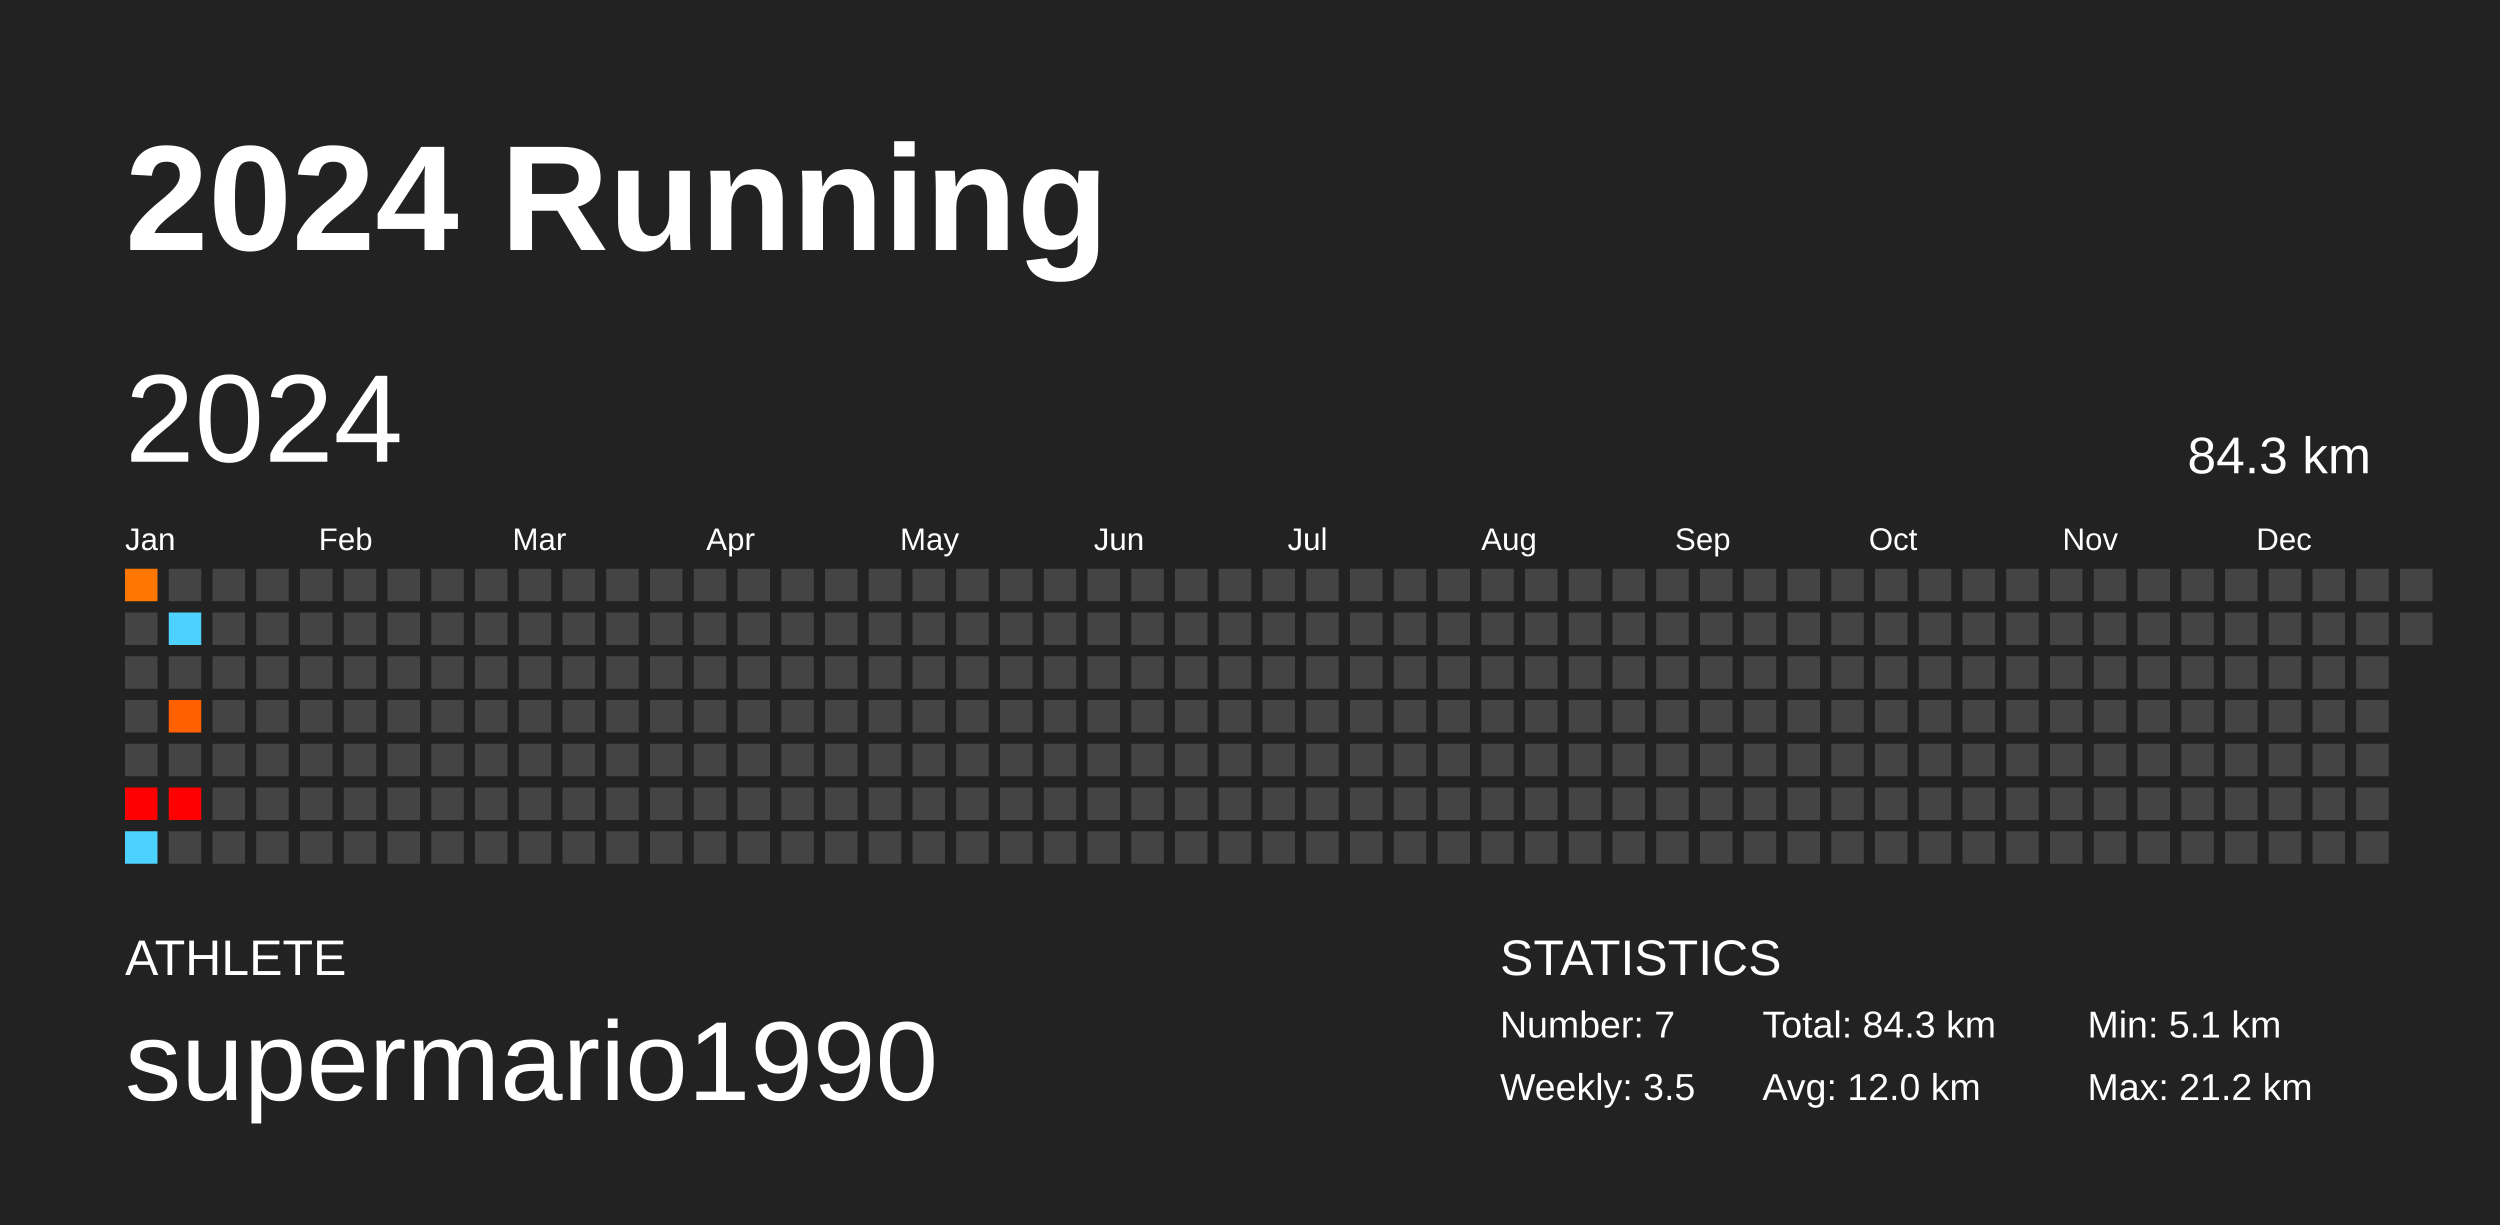
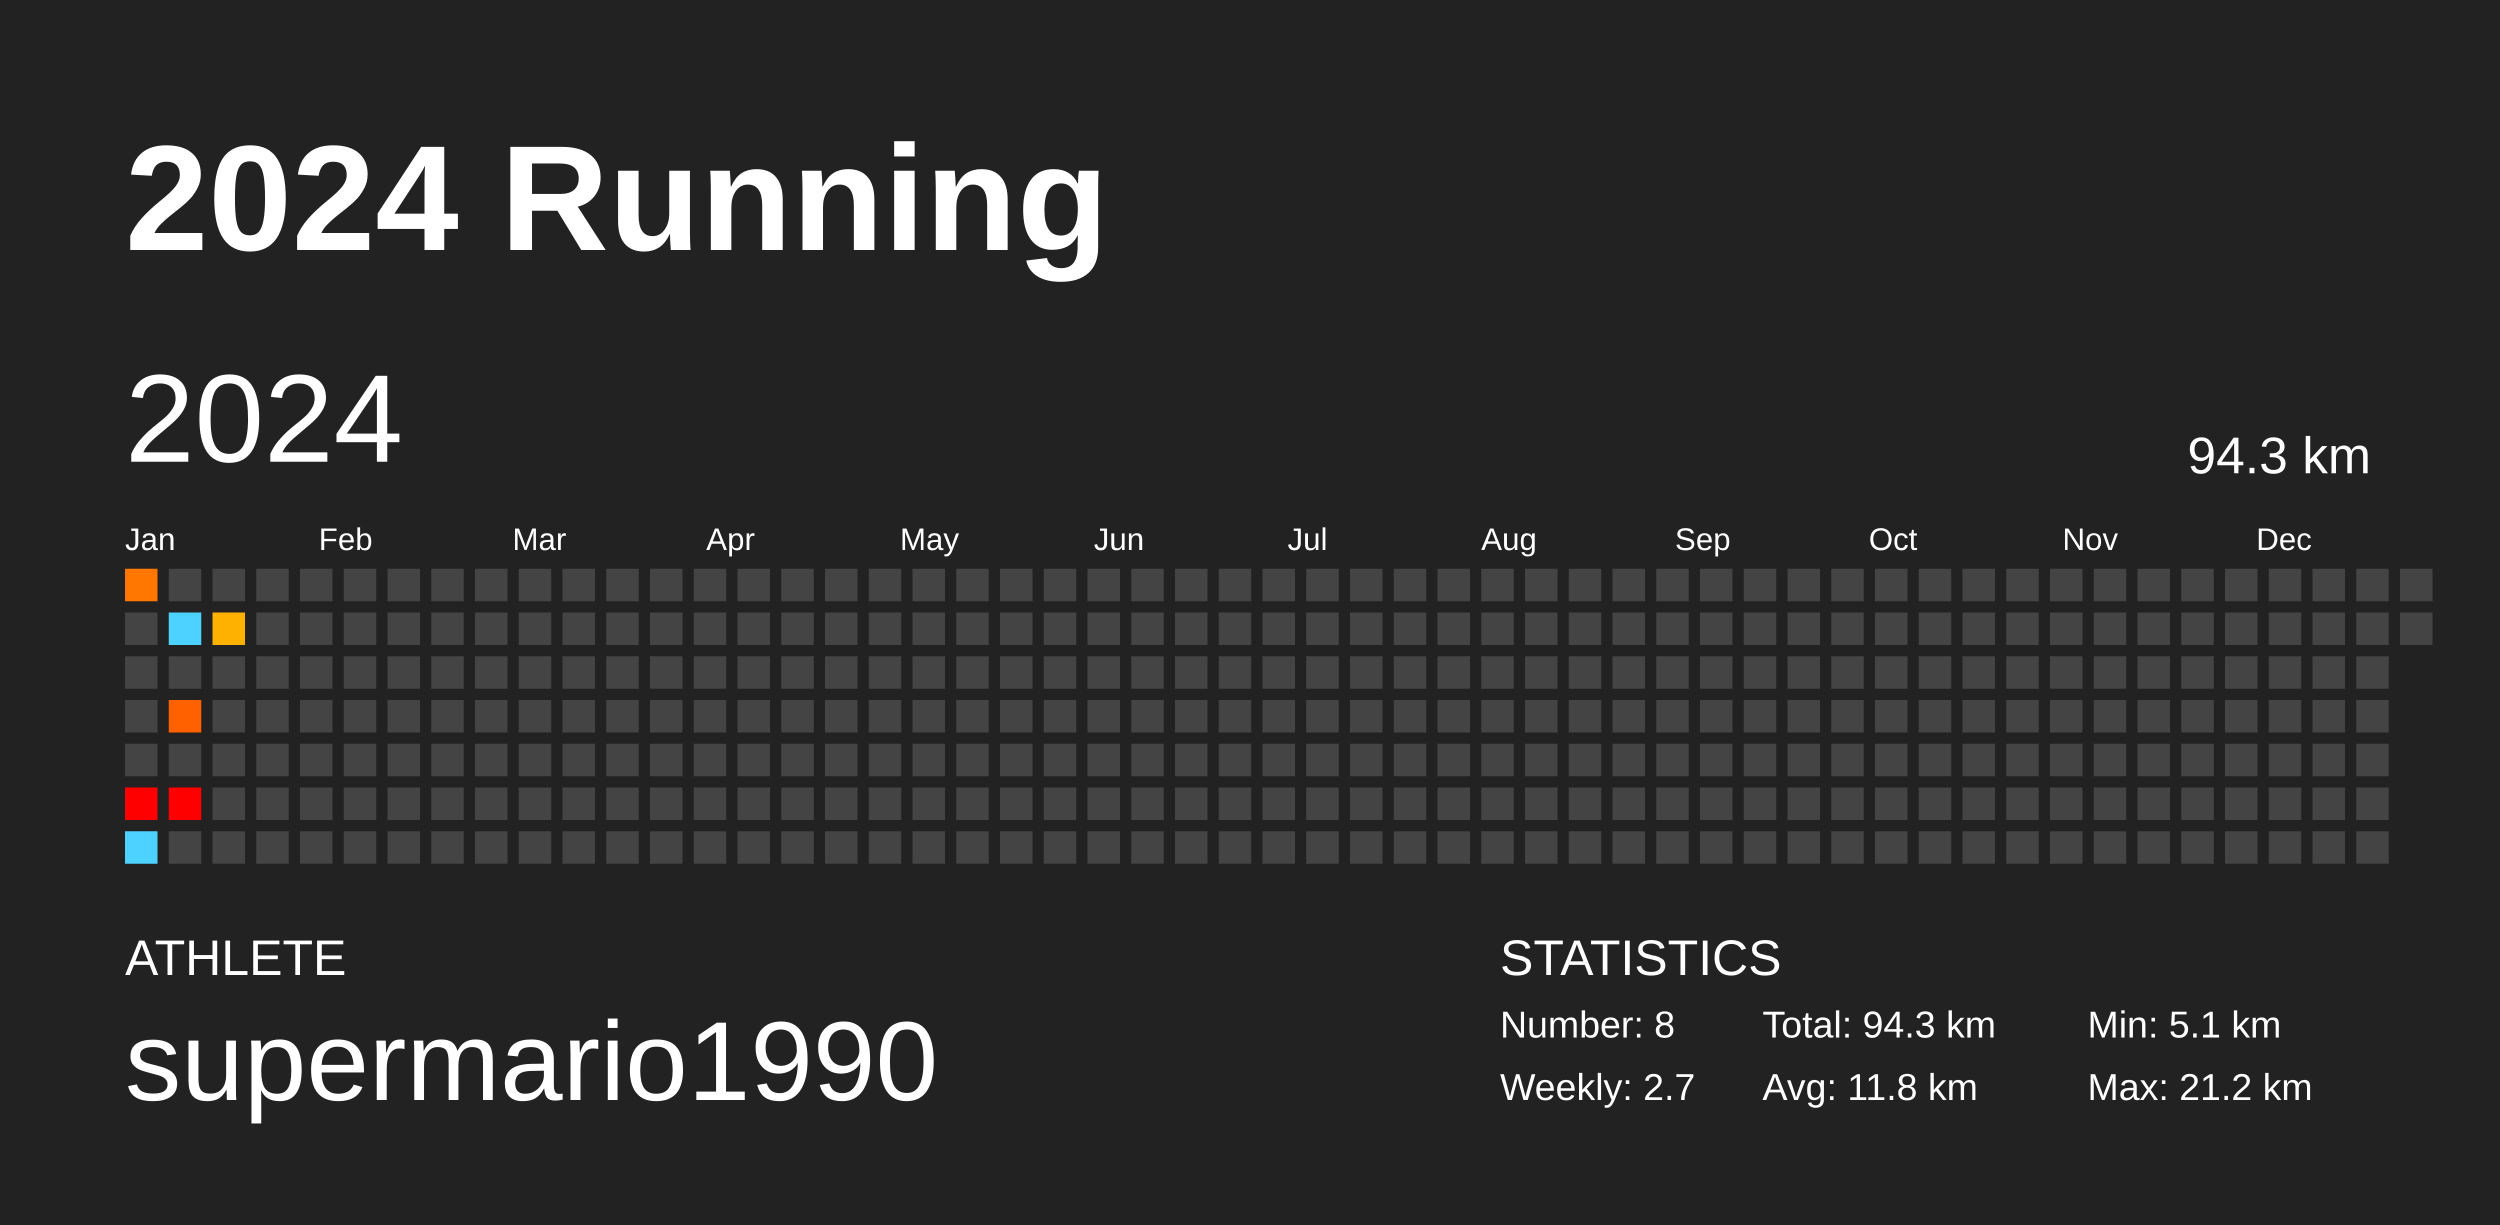
<svg xmlns="http://www.w3.org/2000/svg" baseProfile="full" height="98mm" version="1.1" viewBox="0,0,200,98" width="200mm">
  <defs />
  <rect fill="#222222" height="98" width="200" x="0" y="0" />
  <text fill="#FFFFFF" style="font-size:12px; font-family:Arial; font-weight:bold;" x="10" y="20">2024 Running</text>
  <text fill="#FFFFFF" style="font-size:4px; font-family:Arial" x="10" y="78">ATHLETE</text>
  <text fill="#FFFFFF" style="font-size:9px; font-family:Arial" x="10" y="88">supermario1990</text>
  <text fill="#FFFFFF" style="font-size:4px; font-family:Arial" x="120" y="78">STATISTICS</text>
-   <text fill="#FFFFFF" style="font-size:3px; font-family:Arial" x="120" y="83">Number: 7</text>
-   <text fill="#FFFFFF" style="font-size:3px; font-family:Arial" x="120" y="88">Weekly: 3.5</text>
-   <text fill="#FFFFFF" style="font-size:3px; font-family:Arial" x="141" y="83">Total: 84.3 km</text>
-   <text fill="#FFFFFF" style="font-size:3px; font-family:Arial" x="141" y="88">Avg: 12.0 km</text>
+   <text fill="#FFFFFF" style="font-size:3px; font-family:Arial" x="120" y="83">Number: 8</text>
+   <text fill="#FFFFFF" style="font-size:3px; font-family:Arial" x="120" y="88">Weekly: 2.7</text>
+   <text fill="#FFFFFF" style="font-size:3px; font-family:Arial" x="141" y="83">Total: 94.3 km</text>
+   <text fill="#FFFFFF" style="font-size:3px; font-family:Arial" x="141" y="88">Avg: 11.8 km</text>
  <text fill="#FFFFFF" style="font-size:3px; font-family:Arial" x="167" y="83">Min: 5.1 km</text>
  <text fill="#FFFFFF" style="font-size:3px; font-family:Arial" x="167" y="88">Max: 21.2 km</text>
  <text dominant-baseline="hanging" fill="#FFFFFF" style="font-size:10.0px; font-family:Arial;" x="10" y="30">2024</text>
-   <text dominant-baseline="hanging" fill="#FFFFFF" style="font-size:4.125px; font-family:Arial;" x="175" y="35">84.3 km</text>
+   <text dominant-baseline="hanging" fill="#FFFFFF" style="font-size:4.125px; font-family:Arial;" x="175" y="35">94.3 km</text>
  <text fill="#FFFFFF" style="font-size:2.5px; font-family:Arial" x="10.0" y="44">Jan</text>
  <text fill="#FFFFFF" style="font-size:2.5px; font-family:Arial" x="25.5" y="44">Feb</text>
  <text fill="#FFFFFF" style="font-size:2.5px; font-family:Arial" x="41.0" y="44">Mar</text>
  <text fill="#FFFFFF" style="font-size:2.5px; font-family:Arial" x="56.5" y="44">Apr</text>
  <text fill="#FFFFFF" style="font-size:2.5px; font-family:Arial" x="72.0" y="44">May</text>
  <text fill="#FFFFFF" style="font-size:2.5px; font-family:Arial" x="87.5" y="44">Jun</text>
  <text fill="#FFFFFF" style="font-size:2.5px; font-family:Arial" x="103.0" y="44">Jul</text>
  <text fill="#FFFFFF" style="font-size:2.5px; font-family:Arial" x="118.5" y="44">Aug</text>
  <text fill="#FFFFFF" style="font-size:2.5px; font-family:Arial" x="134.0" y="44">Sep</text>
  <text fill="#FFFFFF" style="font-size:2.5px; font-family:Arial" x="149.5" y="44">Oct</text>
  <text fill="#FFFFFF" style="font-size:2.5px; font-family:Arial" x="165.0" y="44">Nov</text>
  <text fill="#FFFFFF" style="font-size:2.5px; font-family:Arial" x="180.5" y="44">Dec</text>
  <rect fill="#ff7700" height="2.6" width="2.6" x="10.0" y="45.5" />
  <rect fill="#444444" height="2.6" width="2.6" x="10.0" y="49.0" />
  <rect fill="#444444" height="2.6" width="2.6" x="10.0" y="52.5" />
  <rect fill="#444444" height="2.6" width="2.6" x="10.0" y="56.0" />
  <rect fill="#444444" height="2.6" width="2.6" x="10.0" y="59.5" />
  <rect fill="red" height="2.6" width="2.6" x="10.0" y="63.0" />
  <rect fill="#4dd2ff" height="2.6" width="2.6" x="10.0" y="66.5" />
  <rect fill="#444444" height="2.6" width="2.6" x="13.5" y="45.5" />
  <rect fill="#4dd2ff" height="2.6" width="2.6" x="13.5" y="49.0" />
  <rect fill="#444444" height="2.6" width="2.6" x="13.5" y="52.5" />
  <rect fill="#ff6100" height="2.6" width="2.6" x="13.5" y="56.0" />
  <rect fill="#444444" height="2.6" width="2.6" x="13.5" y="59.5" />
  <rect fill="red" height="2.6" width="2.6" x="13.5" y="63.0" />
  <rect fill="#444444" height="2.6" width="2.6" x="13.5" y="66.5" />
  <rect fill="#444444" height="2.6" width="2.6" x="17.0" y="45.5" />
-   <rect fill="#444444" height="2.6" width="2.6" x="17.0" y="49.0" />
+   <rect fill="#ffb100" height="2.6" width="2.6" x="17.0" y="49.0" />
  <rect fill="#444444" height="2.6" width="2.6" x="17.0" y="52.5" />
  <rect fill="#444444" height="2.6" width="2.6" x="17.0" y="56.0" />
  <rect fill="#444444" height="2.6" width="2.6" x="17.0" y="59.5" />
  <rect fill="#444444" height="2.6" width="2.6" x="17.0" y="63.0" />
  <rect fill="#444444" height="2.6" width="2.6" x="17.0" y="66.5" />
  <rect fill="#444444" height="2.6" width="2.6" x="20.5" y="45.5" />
  <rect fill="#444444" height="2.6" width="2.6" x="20.5" y="49.0" />
  <rect fill="#444444" height="2.6" width="2.6" x="20.5" y="52.5" />
  <rect fill="#444444" height="2.6" width="2.6" x="20.5" y="56.0" />
  <rect fill="#444444" height="2.6" width="2.6" x="20.5" y="59.5" />
  <rect fill="#444444" height="2.6" width="2.6" x="20.5" y="63.0" />
  <rect fill="#444444" height="2.6" width="2.6" x="20.5" y="66.5" />
  <rect fill="#444444" height="2.6" width="2.6" x="24.0" y="45.5" />
  <rect fill="#444444" height="2.6" width="2.6" x="24.0" y="49.0" />
  <rect fill="#444444" height="2.6" width="2.6" x="24.0" y="52.5" />
  <rect fill="#444444" height="2.6" width="2.6" x="24.0" y="56.0" />
  <rect fill="#444444" height="2.6" width="2.6" x="24.0" y="59.5" />
  <rect fill="#444444" height="2.6" width="2.6" x="24.0" y="63.0" />
  <rect fill="#444444" height="2.6" width="2.6" x="24.0" y="66.5" />
  <rect fill="#444444" height="2.6" width="2.6" x="27.5" y="45.5" />
  <rect fill="#444444" height="2.6" width="2.6" x="27.5" y="49.0" />
  <rect fill="#444444" height="2.6" width="2.6" x="27.5" y="52.5" />
  <rect fill="#444444" height="2.6" width="2.6" x="27.5" y="56.0" />
  <rect fill="#444444" height="2.6" width="2.6" x="27.5" y="59.5" />
  <rect fill="#444444" height="2.6" width="2.6" x="27.5" y="63.0" />
  <rect fill="#444444" height="2.6" width="2.6" x="27.5" y="66.5" />
  <rect fill="#444444" height="2.6" width="2.6" x="31.0" y="45.5" />
  <rect fill="#444444" height="2.6" width="2.6" x="31.0" y="49.0" />
  <rect fill="#444444" height="2.6" width="2.6" x="31.0" y="52.5" />
  <rect fill="#444444" height="2.6" width="2.6" x="31.0" y="56.0" />
  <rect fill="#444444" height="2.6" width="2.6" x="31.0" y="59.5" />
  <rect fill="#444444" height="2.6" width="2.6" x="31.0" y="63.0" />
  <rect fill="#444444" height="2.6" width="2.6" x="31.0" y="66.5" />
  <rect fill="#444444" height="2.6" width="2.6" x="34.5" y="45.5" />
  <rect fill="#444444" height="2.6" width="2.6" x="34.5" y="49.0" />
  <rect fill="#444444" height="2.6" width="2.6" x="34.5" y="52.5" />
  <rect fill="#444444" height="2.6" width="2.6" x="34.5" y="56.0" />
  <rect fill="#444444" height="2.6" width="2.6" x="34.5" y="59.5" />
  <rect fill="#444444" height="2.6" width="2.6" x="34.5" y="63.0" />
  <rect fill="#444444" height="2.6" width="2.6" x="34.5" y="66.5" />
  <rect fill="#444444" height="2.6" width="2.6" x="38.0" y="45.5" />
  <rect fill="#444444" height="2.6" width="2.6" x="38.0" y="49.0" />
  <rect fill="#444444" height="2.6" width="2.6" x="38.0" y="52.5" />
  <rect fill="#444444" height="2.6" width="2.6" x="38.0" y="56.0" />
  <rect fill="#444444" height="2.6" width="2.6" x="38.0" y="59.5" />
  <rect fill="#444444" height="2.6" width="2.6" x="38.0" y="63.0" />
  <rect fill="#444444" height="2.6" width="2.6" x="38.0" y="66.5" />
  <rect fill="#444444" height="2.6" width="2.6" x="41.5" y="45.5" />
  <rect fill="#444444" height="2.6" width="2.6" x="41.5" y="49.0" />
  <rect fill="#444444" height="2.6" width="2.6" x="41.5" y="52.5" />
  <rect fill="#444444" height="2.6" width="2.6" x="41.5" y="56.0" />
  <rect fill="#444444" height="2.6" width="2.6" x="41.5" y="59.5" />
  <rect fill="#444444" height="2.6" width="2.6" x="41.5" y="63.0" />
  <rect fill="#444444" height="2.6" width="2.6" x="41.5" y="66.5" />
  <rect fill="#444444" height="2.6" width="2.6" x="45.0" y="45.5" />
  <rect fill="#444444" height="2.6" width="2.6" x="45.0" y="49.0" />
  <rect fill="#444444" height="2.6" width="2.6" x="45.0" y="52.5" />
  <rect fill="#444444" height="2.6" width="2.6" x="45.0" y="56.0" />
  <rect fill="#444444" height="2.6" width="2.6" x="45.0" y="59.5" />
  <rect fill="#444444" height="2.6" width="2.6" x="45.0" y="63.0" />
  <rect fill="#444444" height="2.6" width="2.6" x="45.0" y="66.5" />
  <rect fill="#444444" height="2.6" width="2.6" x="48.5" y="45.5" />
  <rect fill="#444444" height="2.6" width="2.6" x="48.5" y="49.0" />
  <rect fill="#444444" height="2.6" width="2.6" x="48.5" y="52.5" />
  <rect fill="#444444" height="2.6" width="2.6" x="48.5" y="56.0" />
  <rect fill="#444444" height="2.6" width="2.6" x="48.5" y="59.5" />
  <rect fill="#444444" height="2.6" width="2.6" x="48.5" y="63.0" />
  <rect fill="#444444" height="2.6" width="2.6" x="48.5" y="66.5" />
  <rect fill="#444444" height="2.6" width="2.6" x="52.0" y="45.5" />
  <rect fill="#444444" height="2.6" width="2.6" x="52.0" y="49.0" />
  <rect fill="#444444" height="2.6" width="2.6" x="52.0" y="52.5" />
  <rect fill="#444444" height="2.6" width="2.6" x="52.0" y="56.0" />
  <rect fill="#444444" height="2.6" width="2.6" x="52.0" y="59.5" />
  <rect fill="#444444" height="2.6" width="2.6" x="52.0" y="63.0" />
  <rect fill="#444444" height="2.6" width="2.6" x="52.0" y="66.5" />
  <rect fill="#444444" height="2.6" width="2.6" x="55.5" y="45.5" />
  <rect fill="#444444" height="2.6" width="2.6" x="55.5" y="49.0" />
  <rect fill="#444444" height="2.6" width="2.6" x="55.5" y="52.5" />
  <rect fill="#444444" height="2.6" width="2.6" x="55.5" y="56.0" />
  <rect fill="#444444" height="2.6" width="2.6" x="55.5" y="59.5" />
  <rect fill="#444444" height="2.6" width="2.6" x="55.5" y="63.0" />
  <rect fill="#444444" height="2.6" width="2.6" x="55.5" y="66.5" />
  <rect fill="#444444" height="2.6" width="2.6" x="59.0" y="45.5" />
  <rect fill="#444444" height="2.6" width="2.6" x="59.0" y="49.0" />
  <rect fill="#444444" height="2.6" width="2.6" x="59.0" y="52.5" />
  <rect fill="#444444" height="2.6" width="2.6" x="59.0" y="56.0" />
  <rect fill="#444444" height="2.6" width="2.6" x="59.0" y="59.5" />
  <rect fill="#444444" height="2.6" width="2.6" x="59.0" y="63.0" />
  <rect fill="#444444" height="2.6" width="2.6" x="59.0" y="66.5" />
  <rect fill="#444444" height="2.6" width="2.6" x="62.5" y="45.5" />
  <rect fill="#444444" height="2.6" width="2.6" x="62.5" y="49.0" />
  <rect fill="#444444" height="2.6" width="2.6" x="62.5" y="52.5" />
  <rect fill="#444444" height="2.6" width="2.6" x="62.5" y="56.0" />
  <rect fill="#444444" height="2.6" width="2.6" x="62.5" y="59.5" />
  <rect fill="#444444" height="2.6" width="2.6" x="62.5" y="63.0" />
  <rect fill="#444444" height="2.6" width="2.6" x="62.5" y="66.5" />
  <rect fill="#444444" height="2.6" width="2.6" x="66.0" y="45.5" />
  <rect fill="#444444" height="2.6" width="2.6" x="66.0" y="49.0" />
  <rect fill="#444444" height="2.6" width="2.6" x="66.0" y="52.5" />
  <rect fill="#444444" height="2.6" width="2.6" x="66.0" y="56.0" />
  <rect fill="#444444" height="2.6" width="2.6" x="66.0" y="59.5" />
  <rect fill="#444444" height="2.6" width="2.6" x="66.0" y="63.0" />
  <rect fill="#444444" height="2.6" width="2.6" x="66.0" y="66.5" />
  <rect fill="#444444" height="2.6" width="2.6" x="69.5" y="45.5" />
  <rect fill="#444444" height="2.6" width="2.6" x="69.5" y="49.0" />
  <rect fill="#444444" height="2.6" width="2.6" x="69.5" y="52.5" />
  <rect fill="#444444" height="2.6" width="2.6" x="69.5" y="56.0" />
  <rect fill="#444444" height="2.6" width="2.6" x="69.5" y="59.5" />
  <rect fill="#444444" height="2.6" width="2.6" x="69.5" y="63.0" />
  <rect fill="#444444" height="2.6" width="2.6" x="69.5" y="66.5" />
  <rect fill="#444444" height="2.6" width="2.6" x="73.0" y="45.5" />
  <rect fill="#444444" height="2.6" width="2.6" x="73.0" y="49.0" />
  <rect fill="#444444" height="2.6" width="2.6" x="73.0" y="52.5" />
  <rect fill="#444444" height="2.6" width="2.6" x="73.0" y="56.0" />
  <rect fill="#444444" height="2.6" width="2.6" x="73.0" y="59.5" />
  <rect fill="#444444" height="2.6" width="2.6" x="73.0" y="63.0" />
  <rect fill="#444444" height="2.6" width="2.6" x="73.0" y="66.5" />
  <rect fill="#444444" height="2.6" width="2.6" x="76.5" y="45.5" />
  <rect fill="#444444" height="2.6" width="2.6" x="76.5" y="49.0" />
  <rect fill="#444444" height="2.6" width="2.6" x="76.5" y="52.5" />
  <rect fill="#444444" height="2.6" width="2.6" x="76.5" y="56.0" />
  <rect fill="#444444" height="2.6" width="2.6" x="76.5" y="59.5" />
  <rect fill="#444444" height="2.6" width="2.6" x="76.5" y="63.0" />
  <rect fill="#444444" height="2.6" width="2.6" x="76.5" y="66.5" />
  <rect fill="#444444" height="2.6" width="2.6" x="80.0" y="45.5" />
  <rect fill="#444444" height="2.6" width="2.6" x="80.0" y="49.0" />
  <rect fill="#444444" height="2.6" width="2.6" x="80.0" y="52.5" />
  <rect fill="#444444" height="2.6" width="2.6" x="80.0" y="56.0" />
  <rect fill="#444444" height="2.6" width="2.6" x="80.0" y="59.5" />
  <rect fill="#444444" height="2.6" width="2.6" x="80.0" y="63.0" />
  <rect fill="#444444" height="2.6" width="2.6" x="80.0" y="66.5" />
  <rect fill="#444444" height="2.6" width="2.6" x="83.5" y="45.5" />
  <rect fill="#444444" height="2.6" width="2.6" x="83.5" y="49.0" />
  <rect fill="#444444" height="2.6" width="2.6" x="83.5" y="52.5" />
  <rect fill="#444444" height="2.6" width="2.6" x="83.5" y="56.0" />
  <rect fill="#444444" height="2.6" width="2.6" x="83.5" y="59.5" />
  <rect fill="#444444" height="2.6" width="2.6" x="83.5" y="63.0" />
  <rect fill="#444444" height="2.6" width="2.6" x="83.5" y="66.5" />
  <rect fill="#444444" height="2.6" width="2.6" x="87.0" y="45.5" />
  <rect fill="#444444" height="2.6" width="2.6" x="87.0" y="49.0" />
  <rect fill="#444444" height="2.6" width="2.6" x="87.0" y="52.5" />
  <rect fill="#444444" height="2.6" width="2.6" x="87.0" y="56.0" />
  <rect fill="#444444" height="2.6" width="2.6" x="87.0" y="59.5" />
  <rect fill="#444444" height="2.6" width="2.6" x="87.0" y="63.0" />
  <rect fill="#444444" height="2.6" width="2.6" x="87.0" y="66.5" />
  <rect fill="#444444" height="2.6" width="2.6" x="90.5" y="45.5" />
  <rect fill="#444444" height="2.6" width="2.6" x="90.5" y="49.0" />
  <rect fill="#444444" height="2.6" width="2.6" x="90.5" y="52.5" />
  <rect fill="#444444" height="2.6" width="2.6" x="90.5" y="56.0" />
  <rect fill="#444444" height="2.6" width="2.6" x="90.5" y="59.5" />
  <rect fill="#444444" height="2.6" width="2.6" x="90.5" y="63.0" />
  <rect fill="#444444" height="2.6" width="2.6" x="90.5" y="66.5" />
  <rect fill="#444444" height="2.6" width="2.6" x="94.0" y="45.5" />
  <rect fill="#444444" height="2.6" width="2.6" x="94.0" y="49.0" />
  <rect fill="#444444" height="2.6" width="2.6" x="94.0" y="52.5" />
  <rect fill="#444444" height="2.6" width="2.6" x="94.0" y="56.0" />
  <rect fill="#444444" height="2.6" width="2.6" x="94.0" y="59.5" />
  <rect fill="#444444" height="2.6" width="2.6" x="94.0" y="63.0" />
  <rect fill="#444444" height="2.6" width="2.6" x="94.0" y="66.5" />
  <rect fill="#444444" height="2.6" width="2.6" x="97.5" y="45.5" />
  <rect fill="#444444" height="2.6" width="2.6" x="97.5" y="49.0" />
  <rect fill="#444444" height="2.6" width="2.6" x="97.5" y="52.5" />
  <rect fill="#444444" height="2.6" width="2.6" x="97.5" y="56.0" />
  <rect fill="#444444" height="2.6" width="2.6" x="97.5" y="59.5" />
  <rect fill="#444444" height="2.6" width="2.6" x="97.5" y="63.0" />
  <rect fill="#444444" height="2.6" width="2.6" x="97.5" y="66.5" />
  <rect fill="#444444" height="2.6" width="2.6" x="101.0" y="45.5" />
  <rect fill="#444444" height="2.6" width="2.6" x="101.0" y="49.0" />
  <rect fill="#444444" height="2.6" width="2.6" x="101.0" y="52.5" />
  <rect fill="#444444" height="2.6" width="2.6" x="101.0" y="56.0" />
  <rect fill="#444444" height="2.6" width="2.6" x="101.0" y="59.5" />
  <rect fill="#444444" height="2.6" width="2.6" x="101.0" y="63.0" />
  <rect fill="#444444" height="2.6" width="2.6" x="101.0" y="66.5" />
  <rect fill="#444444" height="2.6" width="2.6" x="104.5" y="45.5" />
  <rect fill="#444444" height="2.6" width="2.6" x="104.5" y="49.0" />
  <rect fill="#444444" height="2.6" width="2.6" x="104.5" y="52.5" />
  <rect fill="#444444" height="2.6" width="2.6" x="104.5" y="56.0" />
  <rect fill="#444444" height="2.6" width="2.6" x="104.5" y="59.5" />
  <rect fill="#444444" height="2.6" width="2.6" x="104.5" y="63.0" />
  <rect fill="#444444" height="2.6" width="2.6" x="104.5" y="66.5" />
  <rect fill="#444444" height="2.6" width="2.6" x="108.0" y="45.5" />
  <rect fill="#444444" height="2.6" width="2.6" x="108.0" y="49.0" />
  <rect fill="#444444" height="2.6" width="2.6" x="108.0" y="52.5" />
  <rect fill="#444444" height="2.6" width="2.6" x="108.0" y="56.0" />
  <rect fill="#444444" height="2.6" width="2.6" x="108.0" y="59.5" />
  <rect fill="#444444" height="2.6" width="2.6" x="108.0" y="63.0" />
  <rect fill="#444444" height="2.6" width="2.6" x="108.0" y="66.5" />
  <rect fill="#444444" height="2.6" width="2.6" x="111.5" y="45.5" />
  <rect fill="#444444" height="2.6" width="2.6" x="111.5" y="49.0" />
  <rect fill="#444444" height="2.6" width="2.6" x="111.5" y="52.5" />
  <rect fill="#444444" height="2.6" width="2.6" x="111.5" y="56.0" />
  <rect fill="#444444" height="2.6" width="2.6" x="111.5" y="59.5" />
  <rect fill="#444444" height="2.6" width="2.6" x="111.5" y="63.0" />
  <rect fill="#444444" height="2.6" width="2.6" x="111.5" y="66.5" />
  <rect fill="#444444" height="2.6" width="2.6" x="115.0" y="45.5" />
  <rect fill="#444444" height="2.6" width="2.6" x="115.0" y="49.0" />
  <rect fill="#444444" height="2.6" width="2.6" x="115.0" y="52.5" />
  <rect fill="#444444" height="2.6" width="2.6" x="115.0" y="56.0" />
  <rect fill="#444444" height="2.6" width="2.6" x="115.0" y="59.5" />
  <rect fill="#444444" height="2.6" width="2.6" x="115.0" y="63.0" />
  <rect fill="#444444" height="2.6" width="2.6" x="115.0" y="66.5" />
  <rect fill="#444444" height="2.6" width="2.6" x="118.5" y="45.5" />
  <rect fill="#444444" height="2.6" width="2.6" x="118.5" y="49.0" />
  <rect fill="#444444" height="2.6" width="2.6" x="118.5" y="52.5" />
  <rect fill="#444444" height="2.6" width="2.6" x="118.5" y="56.0" />
  <rect fill="#444444" height="2.6" width="2.6" x="118.5" y="59.5" />
  <rect fill="#444444" height="2.6" width="2.6" x="118.5" y="63.0" />
  <rect fill="#444444" height="2.6" width="2.6" x="118.5" y="66.5" />
  <rect fill="#444444" height="2.6" width="2.6" x="122.0" y="45.5" />
  <rect fill="#444444" height="2.6" width="2.6" x="122.0" y="49.0" />
  <rect fill="#444444" height="2.6" width="2.6" x="122.0" y="52.5" />
  <rect fill="#444444" height="2.6" width="2.6" x="122.0" y="56.0" />
  <rect fill="#444444" height="2.6" width="2.6" x="122.0" y="59.5" />
  <rect fill="#444444" height="2.6" width="2.6" x="122.0" y="63.0" />
  <rect fill="#444444" height="2.6" width="2.6" x="122.0" y="66.5" />
  <rect fill="#444444" height="2.6" width="2.6" x="125.5" y="45.5" />
  <rect fill="#444444" height="2.6" width="2.6" x="125.5" y="49.0" />
  <rect fill="#444444" height="2.6" width="2.6" x="125.5" y="52.5" />
  <rect fill="#444444" height="2.6" width="2.6" x="125.5" y="56.0" />
  <rect fill="#444444" height="2.6" width="2.6" x="125.5" y="59.5" />
  <rect fill="#444444" height="2.6" width="2.6" x="125.5" y="63.0" />
  <rect fill="#444444" height="2.6" width="2.6" x="125.5" y="66.5" />
  <rect fill="#444444" height="2.6" width="2.6" x="129.0" y="45.5" />
  <rect fill="#444444" height="2.6" width="2.6" x="129.0" y="49.0" />
  <rect fill="#444444" height="2.6" width="2.6" x="129.0" y="52.5" />
  <rect fill="#444444" height="2.6" width="2.6" x="129.0" y="56.0" />
  <rect fill="#444444" height="2.6" width="2.6" x="129.0" y="59.5" />
  <rect fill="#444444" height="2.6" width="2.6" x="129.0" y="63.0" />
  <rect fill="#444444" height="2.6" width="2.6" x="129.0" y="66.5" />
  <rect fill="#444444" height="2.6" width="2.6" x="132.5" y="45.5" />
  <rect fill="#444444" height="2.6" width="2.6" x="132.5" y="49.0" />
  <rect fill="#444444" height="2.6" width="2.6" x="132.5" y="52.5" />
  <rect fill="#444444" height="2.6" width="2.6" x="132.5" y="56.0" />
  <rect fill="#444444" height="2.6" width="2.6" x="132.5" y="59.5" />
  <rect fill="#444444" height="2.6" width="2.6" x="132.5" y="63.0" />
  <rect fill="#444444" height="2.6" width="2.6" x="132.5" y="66.5" />
  <rect fill="#444444" height="2.6" width="2.6" x="136.0" y="45.5" />
  <rect fill="#444444" height="2.6" width="2.6" x="136.0" y="49.0" />
  <rect fill="#444444" height="2.6" width="2.6" x="136.0" y="52.5" />
  <rect fill="#444444" height="2.6" width="2.6" x="136.0" y="56.0" />
  <rect fill="#444444" height="2.6" width="2.6" x="136.0" y="59.5" />
  <rect fill="#444444" height="2.6" width="2.6" x="136.0" y="63.0" />
  <rect fill="#444444" height="2.6" width="2.6" x="136.0" y="66.5" />
  <rect fill="#444444" height="2.6" width="2.6" x="139.5" y="45.5" />
  <rect fill="#444444" height="2.6" width="2.6" x="139.5" y="49.0" />
  <rect fill="#444444" height="2.6" width="2.6" x="139.5" y="52.5" />
  <rect fill="#444444" height="2.6" width="2.6" x="139.5" y="56.0" />
  <rect fill="#444444" height="2.6" width="2.6" x="139.5" y="59.5" />
  <rect fill="#444444" height="2.6" width="2.6" x="139.5" y="63.0" />
  <rect fill="#444444" height="2.6" width="2.6" x="139.5" y="66.5" />
  <rect fill="#444444" height="2.6" width="2.6" x="143.0" y="45.5" />
  <rect fill="#444444" height="2.6" width="2.6" x="143.0" y="49.0" />
  <rect fill="#444444" height="2.6" width="2.6" x="143.0" y="52.5" />
  <rect fill="#444444" height="2.6" width="2.6" x="143.0" y="56.0" />
  <rect fill="#444444" height="2.6" width="2.6" x="143.0" y="59.5" />
  <rect fill="#444444" height="2.6" width="2.6" x="143.0" y="63.0" />
  <rect fill="#444444" height="2.6" width="2.6" x="143.0" y="66.5" />
  <rect fill="#444444" height="2.6" width="2.6" x="146.5" y="45.5" />
  <rect fill="#444444" height="2.6" width="2.6" x="146.5" y="49.0" />
  <rect fill="#444444" height="2.6" width="2.6" x="146.5" y="52.5" />
  <rect fill="#444444" height="2.6" width="2.6" x="146.5" y="56.0" />
  <rect fill="#444444" height="2.6" width="2.6" x="146.5" y="59.5" />
  <rect fill="#444444" height="2.6" width="2.6" x="146.5" y="63.0" />
  <rect fill="#444444" height="2.6" width="2.6" x="146.5" y="66.5" />
  <rect fill="#444444" height="2.6" width="2.6" x="150.0" y="45.5" />
  <rect fill="#444444" height="2.6" width="2.6" x="150.0" y="49.0" />
  <rect fill="#444444" height="2.6" width="2.6" x="150.0" y="52.5" />
  <rect fill="#444444" height="2.6" width="2.6" x="150.0" y="56.0" />
  <rect fill="#444444" height="2.6" width="2.6" x="150.0" y="59.5" />
  <rect fill="#444444" height="2.6" width="2.6" x="150.0" y="63.0" />
  <rect fill="#444444" height="2.6" width="2.6" x="150.0" y="66.5" />
  <rect fill="#444444" height="2.6" width="2.6" x="153.5" y="45.5" />
  <rect fill="#444444" height="2.6" width="2.6" x="153.5" y="49.0" />
  <rect fill="#444444" height="2.6" width="2.6" x="153.5" y="52.5" />
  <rect fill="#444444" height="2.6" width="2.6" x="153.5" y="56.0" />
  <rect fill="#444444" height="2.6" width="2.6" x="153.5" y="59.5" />
  <rect fill="#444444" height="2.6" width="2.6" x="153.5" y="63.0" />
  <rect fill="#444444" height="2.6" width="2.6" x="153.5" y="66.5" />
  <rect fill="#444444" height="2.6" width="2.6" x="157.0" y="45.5" />
  <rect fill="#444444" height="2.6" width="2.6" x="157.0" y="49.0" />
  <rect fill="#444444" height="2.6" width="2.6" x="157.0" y="52.5" />
  <rect fill="#444444" height="2.6" width="2.6" x="157.0" y="56.0" />
  <rect fill="#444444" height="2.6" width="2.6" x="157.0" y="59.5" />
  <rect fill="#444444" height="2.6" width="2.6" x="157.0" y="63.0" />
  <rect fill="#444444" height="2.6" width="2.6" x="157.0" y="66.5" />
  <rect fill="#444444" height="2.6" width="2.6" x="160.5" y="45.5" />
  <rect fill="#444444" height="2.6" width="2.6" x="160.5" y="49.0" />
  <rect fill="#444444" height="2.6" width="2.6" x="160.5" y="52.5" />
  <rect fill="#444444" height="2.6" width="2.6" x="160.5" y="56.0" />
  <rect fill="#444444" height="2.6" width="2.6" x="160.5" y="59.5" />
  <rect fill="#444444" height="2.6" width="2.6" x="160.5" y="63.0" />
  <rect fill="#444444" height="2.6" width="2.6" x="160.5" y="66.5" />
  <rect fill="#444444" height="2.6" width="2.6" x="164.0" y="45.5" />
  <rect fill="#444444" height="2.6" width="2.6" x="164.0" y="49.0" />
  <rect fill="#444444" height="2.6" width="2.6" x="164.0" y="52.5" />
  <rect fill="#444444" height="2.6" width="2.6" x="164.0" y="56.0" />
  <rect fill="#444444" height="2.6" width="2.6" x="164.0" y="59.5" />
  <rect fill="#444444" height="2.6" width="2.6" x="164.0" y="63.0" />
  <rect fill="#444444" height="2.6" width="2.6" x="164.0" y="66.5" />
  <rect fill="#444444" height="2.6" width="2.6" x="167.5" y="45.5" />
  <rect fill="#444444" height="2.6" width="2.6" x="167.5" y="49.0" />
  <rect fill="#444444" height="2.6" width="2.6" x="167.5" y="52.5" />
  <rect fill="#444444" height="2.6" width="2.6" x="167.5" y="56.0" />
  <rect fill="#444444" height="2.6" width="2.6" x="167.5" y="59.5" />
  <rect fill="#444444" height="2.6" width="2.6" x="167.5" y="63.0" />
  <rect fill="#444444" height="2.6" width="2.6" x="167.5" y="66.5" />
  <rect fill="#444444" height="2.6" width="2.6" x="171.0" y="45.5" />
  <rect fill="#444444" height="2.6" width="2.6" x="171.0" y="49.0" />
  <rect fill="#444444" height="2.6" width="2.6" x="171.0" y="52.5" />
  <rect fill="#444444" height="2.6" width="2.6" x="171.0" y="56.0" />
  <rect fill="#444444" height="2.6" width="2.6" x="171.0" y="59.5" />
  <rect fill="#444444" height="2.6" width="2.6" x="171.0" y="63.0" />
  <rect fill="#444444" height="2.6" width="2.6" x="171.0" y="66.5" />
  <rect fill="#444444" height="2.6" width="2.6" x="174.5" y="45.5" />
  <rect fill="#444444" height="2.6" width="2.6" x="174.5" y="49.0" />
  <rect fill="#444444" height="2.6" width="2.6" x="174.5" y="52.5" />
  <rect fill="#444444" height="2.6" width="2.6" x="174.5" y="56.0" />
  <rect fill="#444444" height="2.6" width="2.6" x="174.5" y="59.5" />
  <rect fill="#444444" height="2.6" width="2.6" x="174.5" y="63.0" />
  <rect fill="#444444" height="2.6" width="2.6" x="174.5" y="66.5" />
  <rect fill="#444444" height="2.6" width="2.6" x="178.0" y="45.5" />
  <rect fill="#444444" height="2.6" width="2.6" x="178.0" y="49.0" />
  <rect fill="#444444" height="2.6" width="2.6" x="178.0" y="52.5" />
  <rect fill="#444444" height="2.6" width="2.6" x="178.0" y="56.0" />
  <rect fill="#444444" height="2.6" width="2.6" x="178.0" y="59.5" />
  <rect fill="#444444" height="2.6" width="2.6" x="178.0" y="63.0" />
  <rect fill="#444444" height="2.6" width="2.6" x="178.0" y="66.5" />
  <rect fill="#444444" height="2.6" width="2.6" x="181.5" y="45.5" />
  <rect fill="#444444" height="2.6" width="2.6" x="181.5" y="49.0" />
  <rect fill="#444444" height="2.6" width="2.6" x="181.5" y="52.5" />
  <rect fill="#444444" height="2.6" width="2.6" x="181.5" y="56.0" />
  <rect fill="#444444" height="2.6" width="2.6" x="181.5" y="59.5" />
  <rect fill="#444444" height="2.6" width="2.6" x="181.5" y="63.0" />
  <rect fill="#444444" height="2.6" width="2.6" x="181.5" y="66.5" />
  <rect fill="#444444" height="2.6" width="2.6" x="185.0" y="45.5" />
  <rect fill="#444444" height="2.6" width="2.6" x="185.0" y="49.0" />
  <rect fill="#444444" height="2.6" width="2.6" x="185.0" y="52.5" />
  <rect fill="#444444" height="2.6" width="2.6" x="185.0" y="56.0" />
  <rect fill="#444444" height="2.6" width="2.6" x="185.0" y="59.5" />
  <rect fill="#444444" height="2.6" width="2.6" x="185.0" y="63.0" />
  <rect fill="#444444" height="2.6" width="2.6" x="185.0" y="66.5" />
  <rect fill="#444444" height="2.6" width="2.6" x="188.5" y="45.5" />
  <rect fill="#444444" height="2.6" width="2.6" x="188.5" y="49.0" />
  <rect fill="#444444" height="2.6" width="2.6" x="188.5" y="52.5" />
  <rect fill="#444444" height="2.6" width="2.6" x="188.5" y="56.0" />
  <rect fill="#444444" height="2.6" width="2.6" x="188.5" y="59.5" />
  <rect fill="#444444" height="2.6" width="2.6" x="188.5" y="63.0" />
  <rect fill="#444444" height="2.6" width="2.6" x="188.5" y="66.5" />
  <rect fill="#444444" height="2.6" width="2.6" x="192.0" y="45.5" />
  <rect fill="#444444" height="2.6" width="2.6" x="192.0" y="49.0" />
</svg>
